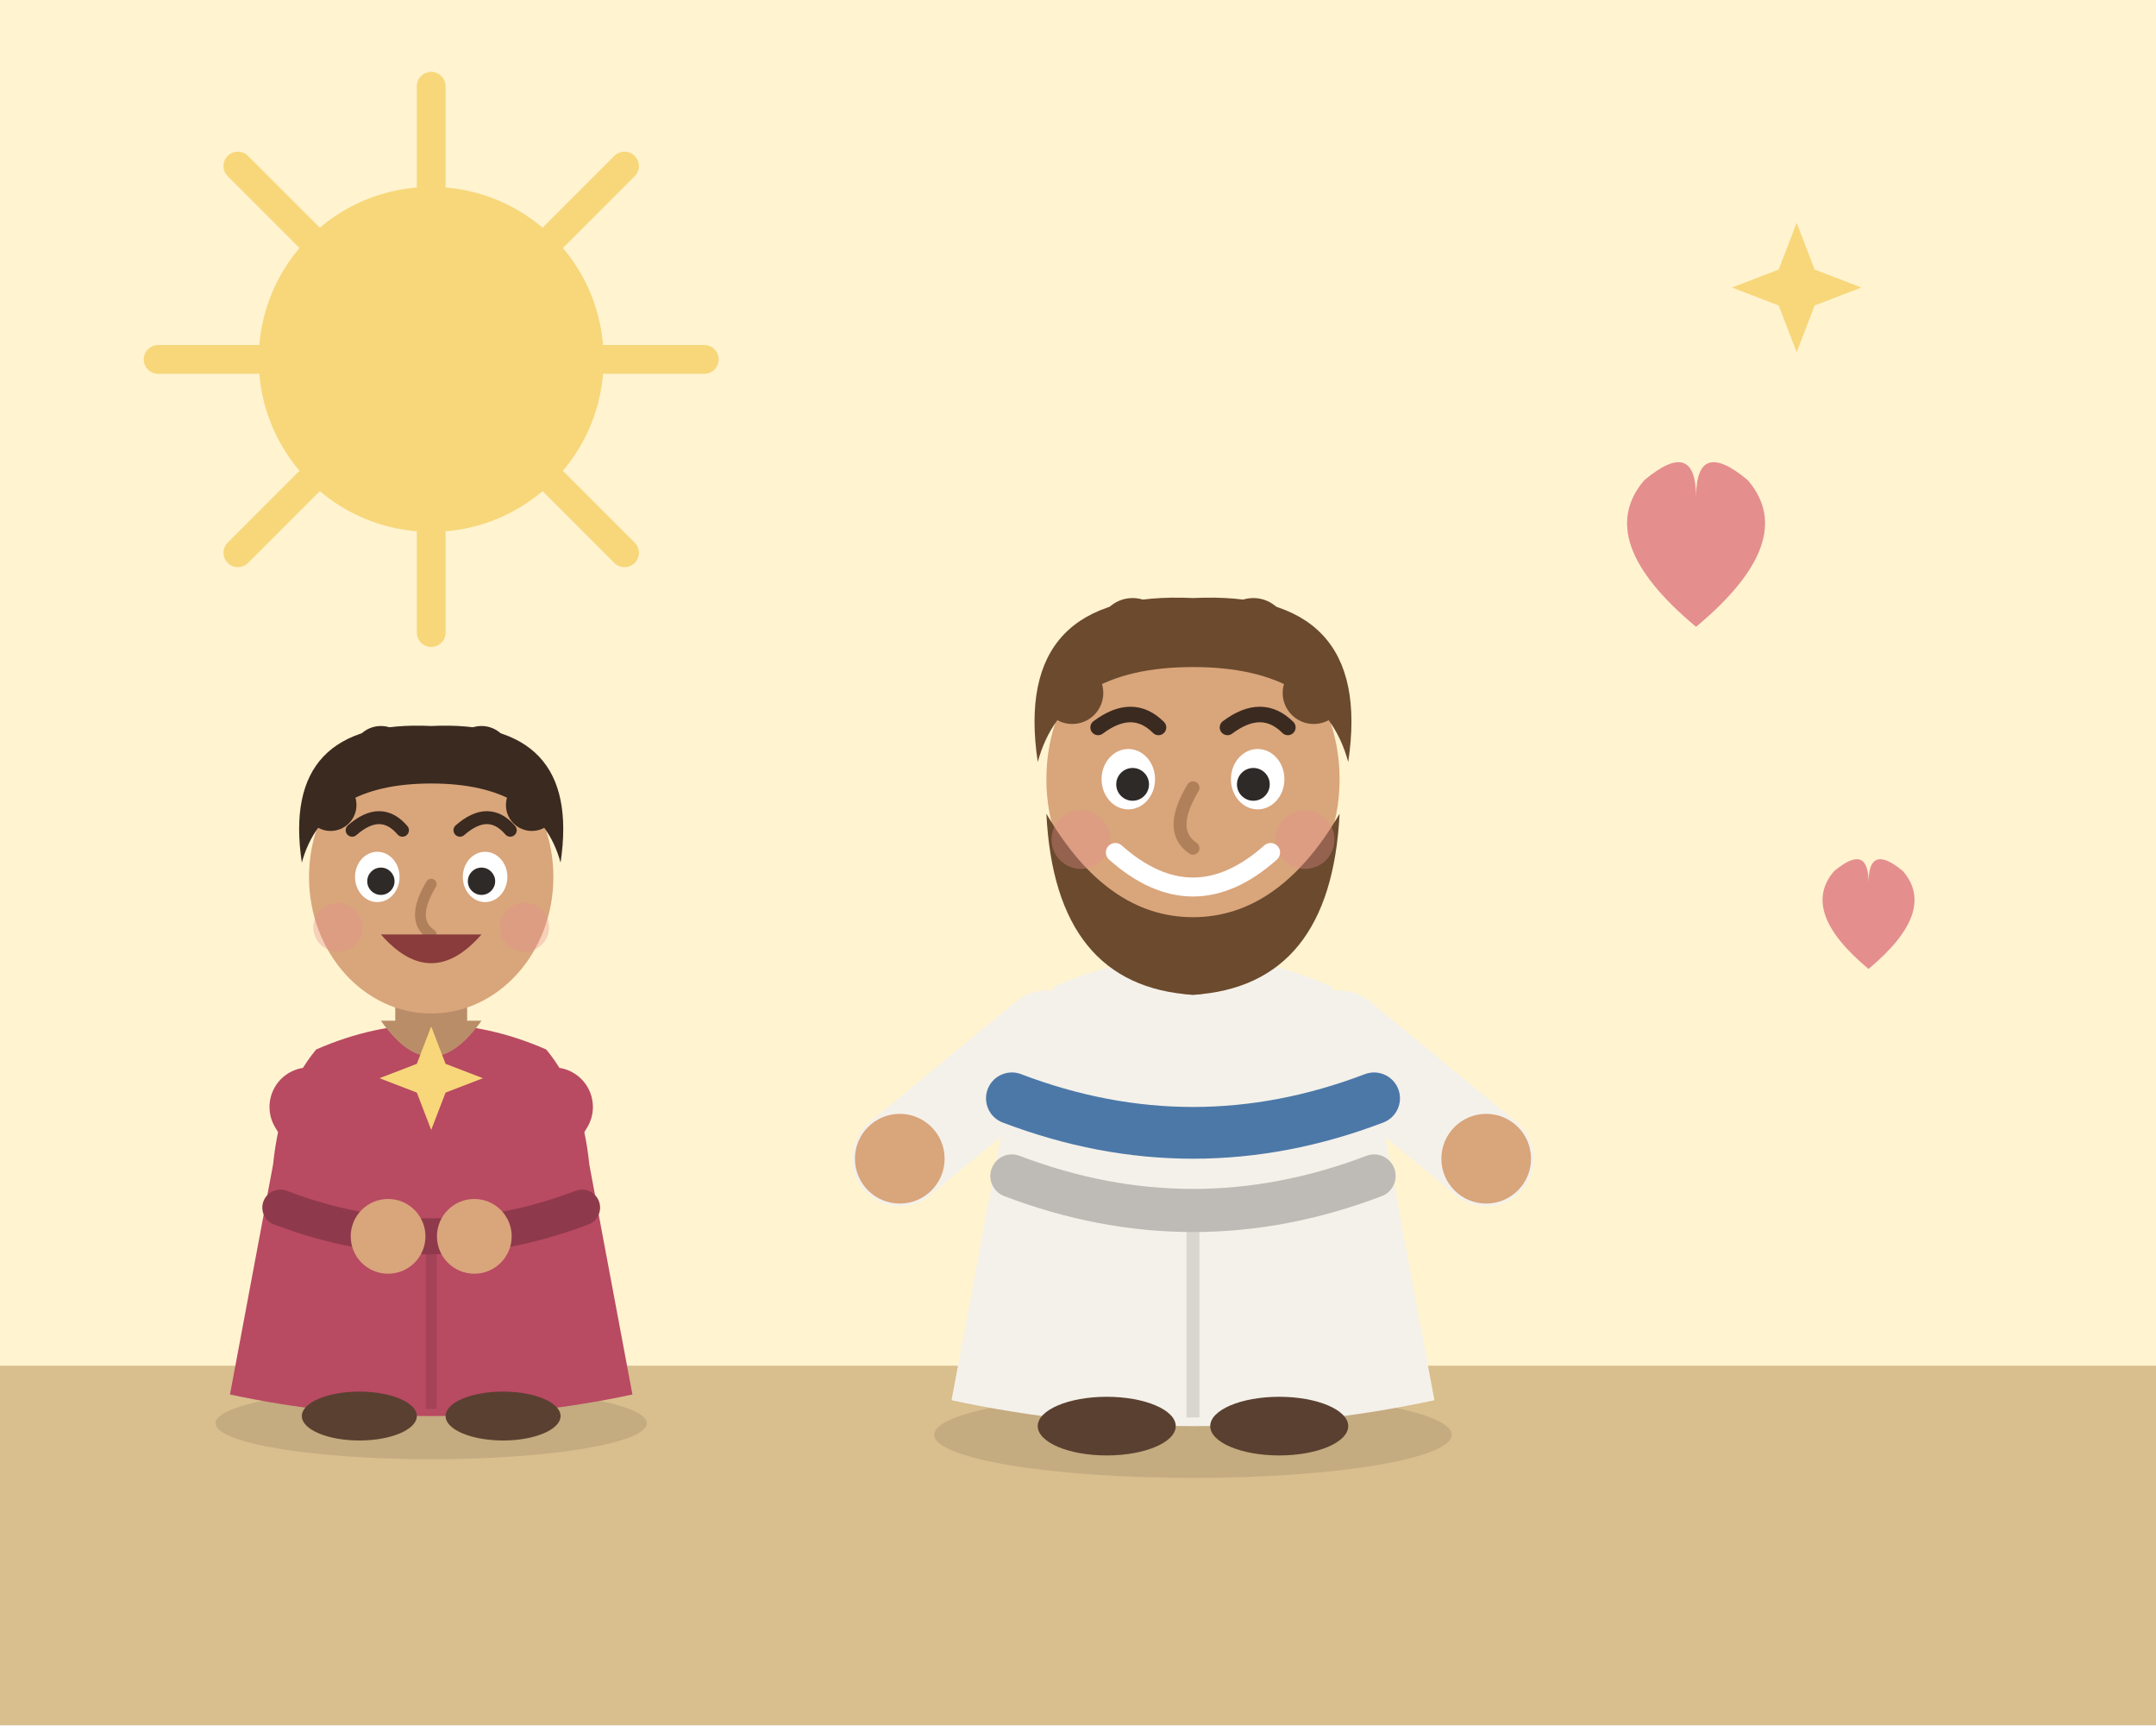
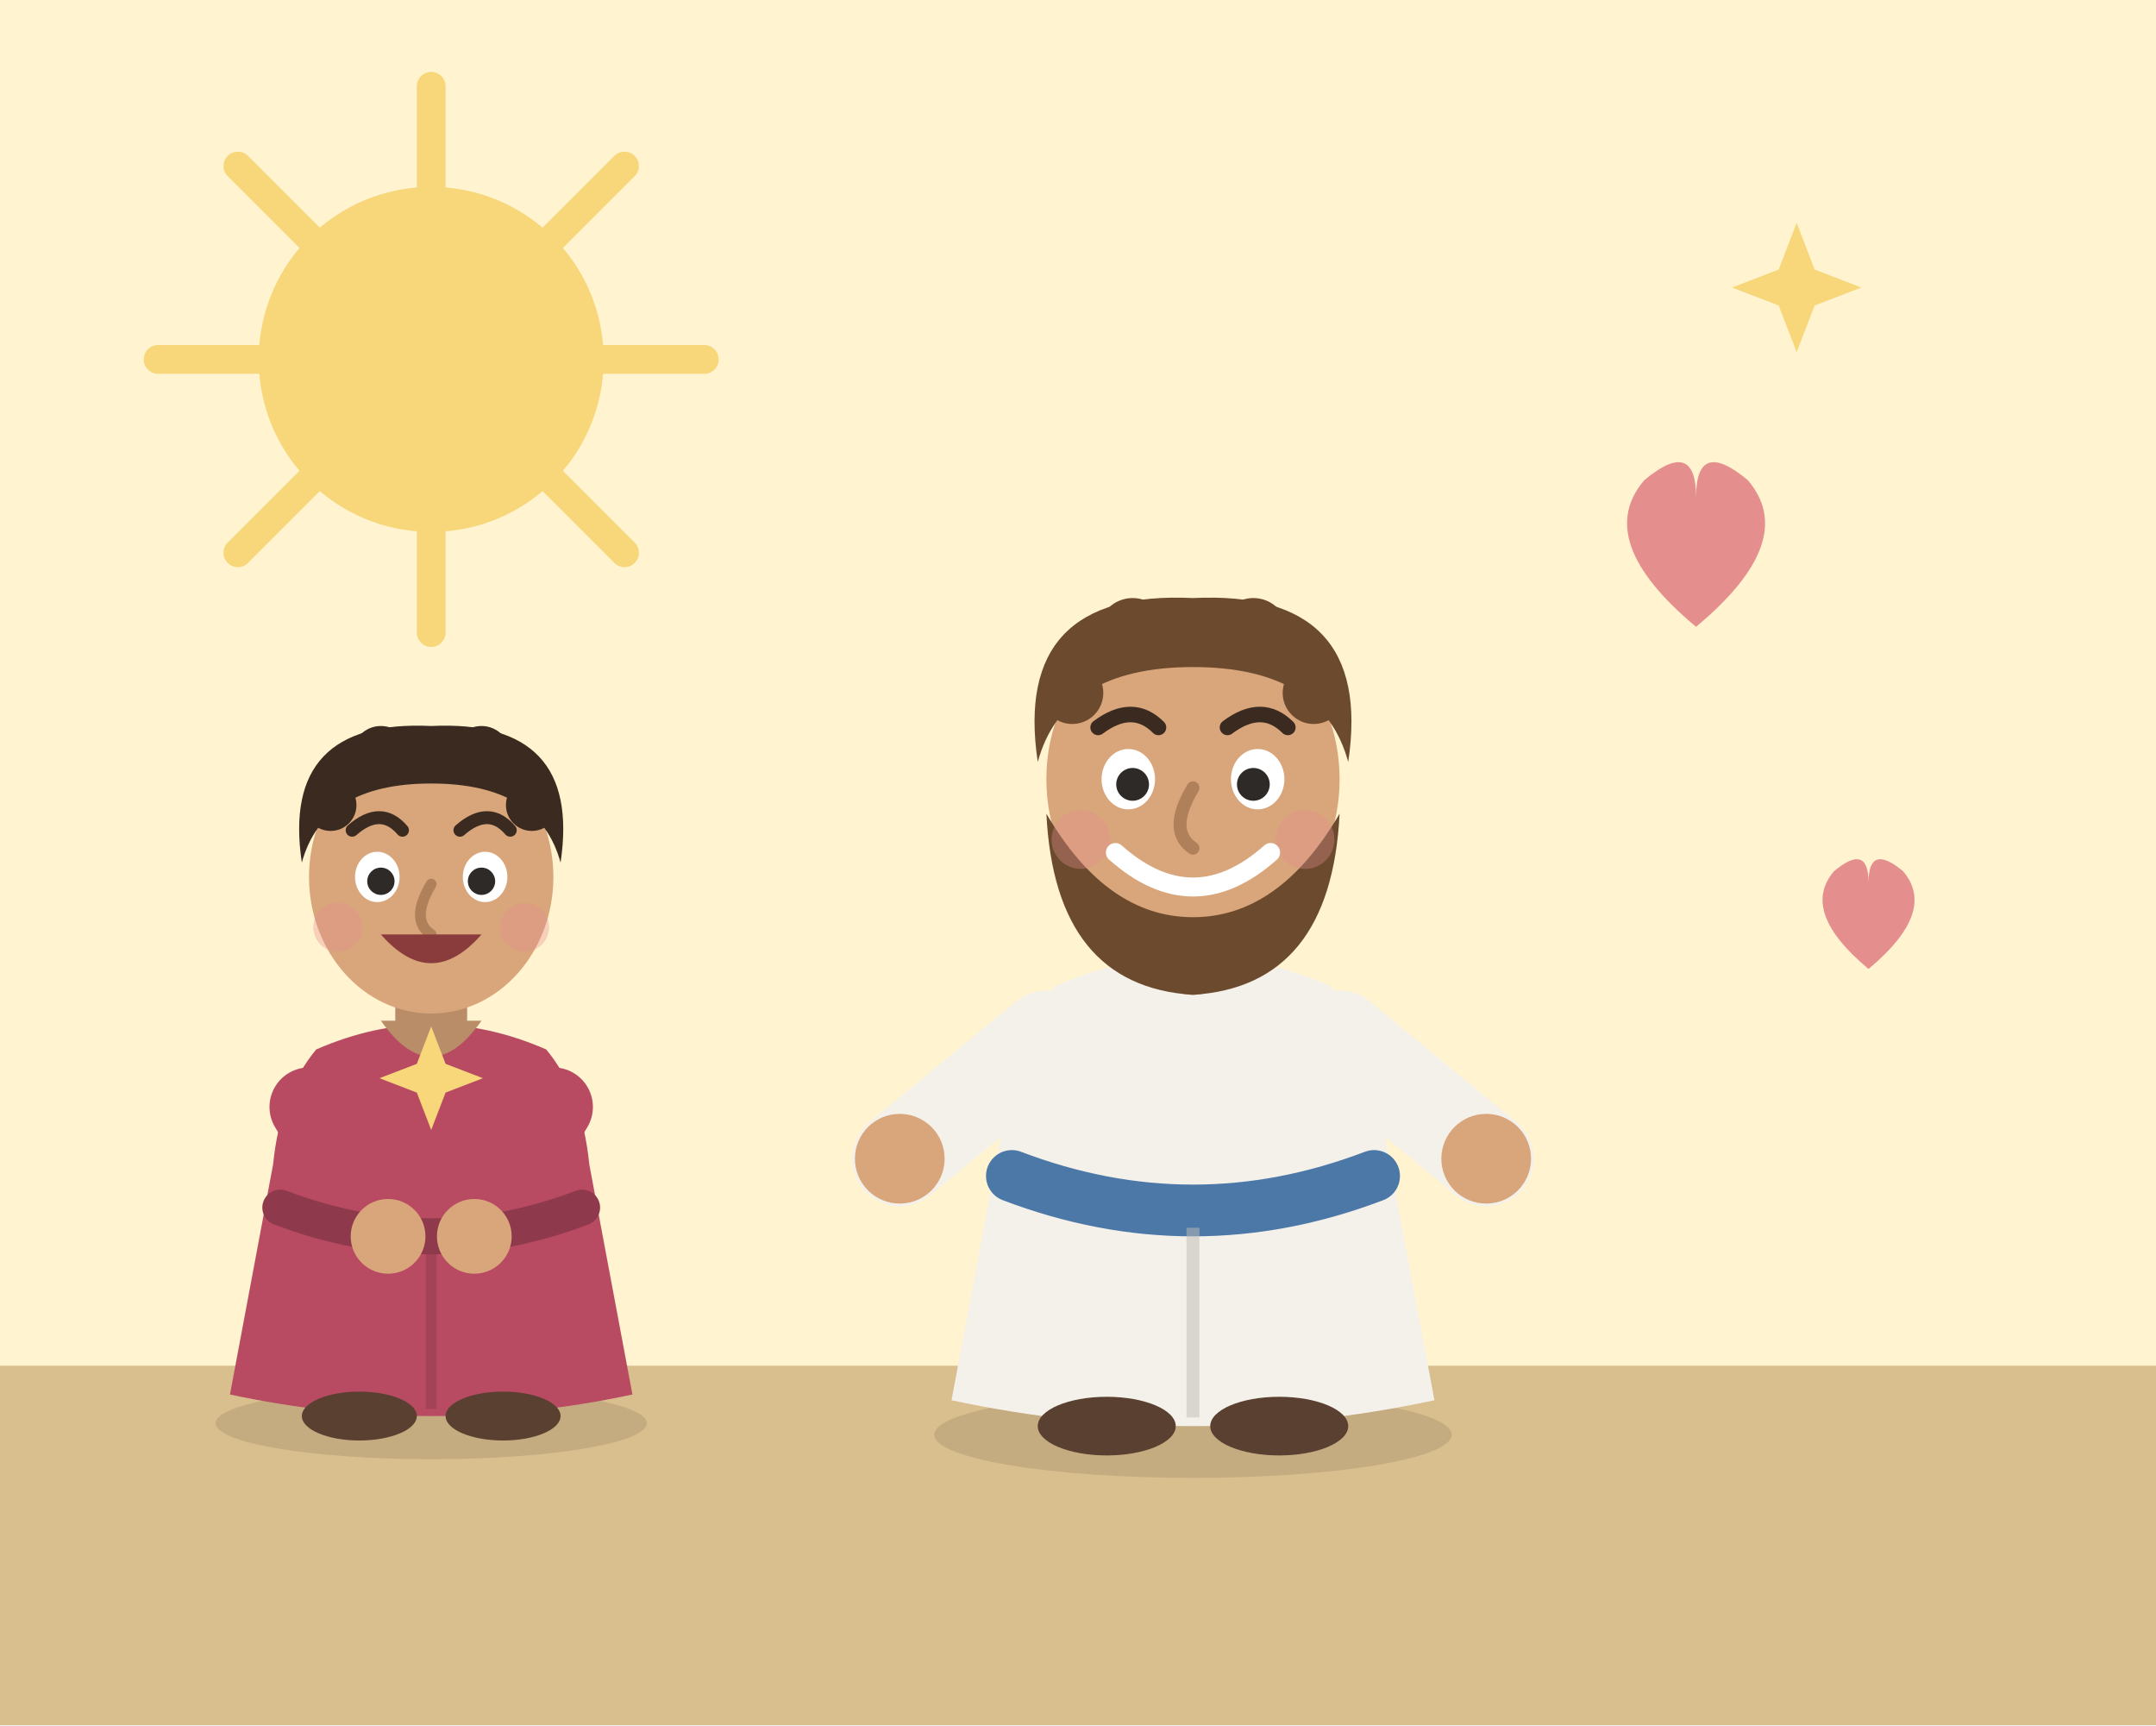
<svg xmlns="http://www.w3.org/2000/svg" viewBox="0 0 300 240">
  <rect width="300" height="240" fill="#FFF3D0" />
  <rect y="190" width="300" height="50" fill="#D9BE8E" />
  <line x1="60" y1="50" x2="98.0" y2="50.0" stroke="#F7D77A" stroke-width="4" stroke-linecap="round" />
  <line x1="60" y1="50" x2="86.9" y2="76.9" stroke="#F7D77A" stroke-width="4" stroke-linecap="round" />
  <line x1="60" y1="50" x2="60.0" y2="88.0" stroke="#F7D77A" stroke-width="4" stroke-linecap="round" />
  <line x1="60" y1="50" x2="33.1" y2="76.9" stroke="#F7D77A" stroke-width="4" stroke-linecap="round" />
  <line x1="60" y1="50" x2="22.0" y2="50.0" stroke="#F7D77A" stroke-width="4" stroke-linecap="round" />
  <line x1="60" y1="50" x2="33.1" y2="23.1" stroke="#F7D77A" stroke-width="4" stroke-linecap="round" />
  <line x1="60" y1="50" x2="60.0" y2="12.0" stroke="#F7D77A" stroke-width="4" stroke-linecap="round" />
  <line x1="60" y1="50" x2="86.9" y2="23.1" stroke="#F7D77A" stroke-width="4" stroke-linecap="round" />
  <circle cx="60" cy="50" r="24" fill="#F7D77A" />
  <g transform="translate(130,74.8) scale(1.2)">
    <ellipse cx="30" cy="104" rx="30" ry="5" fill="#000" opacity=".1" />
    <line x1="13" y1="58" x2="-4" y2="72" stroke="#F4F1EA" stroke-width="11" stroke-linecap="round" />
    <line x1="47" y1="58" x2="64" y2="72" stroke="#F4F1EA" stroke-width="11" stroke-linecap="round" />
    <rect x="25" y="40" width="10" height="14" rx="4" fill="#BA8D69" />
    <path d="M14 52Q30 45 46 52Q51 58 52 68L58 100Q30 106 2 100L8 68Q9 58 14 52Z" fill="#F4F1EA" />
-     <path d="M9 74Q30 82 51 74" stroke="#BEBBB6" stroke-width="5" fill="none" stroke-linecap="round" />
+     <path d="M9 74Q30 82 51 74" stroke="#4C78A8" stroke-width="6" fill="none" stroke-linecap="round" />
    <path d="M30 80V102" stroke="#BEBBB6" stroke-width="1.5" opacity=".5" />
    <ellipse cx="20" cy="103" rx="8" ry="3.4" fill="#5A4030" />
    <ellipse cx="40" cy="103" rx="8" ry="3.4" fill="#5A4030" />
    <path d="M23 48Q30 58 37 48Z" fill="#BA8D69" />
    <circle cx="-4" cy="72" r="5.2" fill="#D9A57B" />
    <circle cx="64" cy="72" r="5.2" fill="#D9A57B" />
    <ellipse cx="30" cy="28" rx="17" ry="19" fill="#D9A57B" />
    <path d="M12 26Q9 6 30 7Q51 6 48 26Q45 15 30 15Q15 15 12 26Z" fill="#6B4A2E" />
    <circle cx="16" cy="18" r="3.6" fill="#6B4A2E" />
    <circle cx="44" cy="18" r="3.6" fill="#6B4A2E" />
    <circle cx="23" cy="11" r="4" fill="#6B4A2E" />
    <circle cx="37" cy="11" r="4" fill="#6B4A2E" />
    <path d="M13 32Q14 52 30 53Q46 52 47 32Q40 44 30 44Q20 44 13 32Z" fill="#6B4A2E" />
    <ellipse cx="22.5" cy="28" rx="3.1" ry="3.5" fill="#fff" />
    <ellipse cx="37.5" cy="28" rx="3.1" ry="3.5" fill="#fff" />
    <circle cx="23" cy="28.6" r="1.9" fill="#2E2A28" />
    <circle cx="37" cy="28.6" r="1.9" fill="#2E2A28" />
    <circle cx="17" cy="35" r="3.4" fill="#E58E8E" opacity=".35" />
    <circle cx="43" cy="35" r="3.4" fill="#E58E8E" opacity=".35" />
    <path d="M30 29q-3 5 0 7" stroke="#B0805A" stroke-width="1.5" fill="none" stroke-linecap="round" />
    <path d="M21 36.5q9 8 18 0" stroke="#FFFFFF" stroke-width="2.2" fill="none" stroke-linecap="round" />
    <path d="M19 22q4-3 7 0M34 22q4-3 7 0" stroke="#3A2A20" stroke-width="1.8" fill="none" stroke-linecap="round" />
-   </g>
-   <g transform="translate(130,64) scale(1.2)">
-     <path d="M9 74Q30 82 51 74" stroke="#4C78A8" stroke-width="6" fill="none" stroke-linecap="round" />
  </g>
  <g transform="translate(30,94.0) scale(1.0)">
    <ellipse cx="30" cy="104" rx="30" ry="5" fill="#000" opacity=".1" />
    <line x1="13" y1="60" x2="24" y2="78" stroke="#B84A62" stroke-width="11" stroke-linecap="round" />
    <line x1="47" y1="60" x2="36" y2="78" stroke="#B84A62" stroke-width="11" stroke-linecap="round" />
    <rect x="25" y="40" width="10" height="14" rx="4" fill="#BA8D69" />
    <path d="M14 52Q30 45 46 52Q51 58 52 68L58 100Q30 106 2 100L8 68Q9 58 14 52Z" fill="#B84A62" />
    <path d="M9 74Q30 82 51 74" stroke="#8F394C" stroke-width="5" fill="none" stroke-linecap="round" />
    <path d="M30 80V102" stroke="#8F394C" stroke-width="1.5" opacity=".5" />
    <ellipse cx="20" cy="103" rx="8" ry="3.4" fill="#5A4030" />
    <ellipse cx="40" cy="103" rx="8" ry="3.4" fill="#5A4030" />
    <path d="M23 48Q30 58 37 48Z" fill="#BA8D69" />
    <circle cx="24" cy="78" r="5.2" fill="#D9A57B" />
    <circle cx="36" cy="78" r="5.2" fill="#D9A57B" />
    <ellipse cx="30" cy="28" rx="17" ry="19" fill="#D9A57B" />
    <path d="M12 26Q9 6 30 7Q51 6 48 26Q45 15 30 15Q15 15 12 26Z" fill="#3A2A20" />
    <circle cx="16" cy="18" r="3.6" fill="#3A2A20" />
    <circle cx="44" cy="18" r="3.6" fill="#3A2A20" />
    <circle cx="23" cy="11" r="4" fill="#3A2A20" />
    <circle cx="37" cy="11" r="4" fill="#3A2A20" />
    <ellipse cx="22.5" cy="28" rx="3.1" ry="3.5" fill="#fff" />
    <ellipse cx="37.5" cy="28" rx="3.1" ry="3.5" fill="#fff" />
    <circle cx="23" cy="28.6" r="1.9" fill="#2E2A28" />
    <circle cx="37" cy="28.6" r="1.9" fill="#2E2A28" />
    <circle cx="17" cy="35" r="3.4" fill="#E58E8E" opacity=".35" />
    <circle cx="43" cy="35" r="3.4" fill="#E58E8E" opacity=".35" />
    <path d="M30 29q-3 5 0 7" stroke="#B0805A" stroke-width="1.5" fill="none" stroke-linecap="round" />
    <path d="M23 36q7 8 14 0z" fill="#8A3B3B" />
    <path d="M19 21.5q4-3.5 7 0M34 21.5q4-3.5 7 0" stroke="#3A2A20" stroke-width="1.8" fill="none" stroke-linecap="round" />
  </g>
  <g transform="translate(236,80) scale(1.2)">
    <path d="M0 6q-12-10-6-17q6-5 6 2q0-7 6-2q6 7-6 17z" fill="#E58E8E" />
  </g>
  <g transform="translate(260,130) scale(0.8)">
    <path d="M0 6q-12-10-6-17q6-5 6 2q0-7 6-2q6 7-6 17z" fill="#E58E8E" />
  </g>
  <g transform="translate(60,150) scale(0.8)">
    <path d="M0-9l2.5 6.5L9 0l-6.5 2.5L0 9l-2.5-6.5L-9 0l6.5-2.5z" fill="#F7D77A" />
  </g>
  <g transform="translate(250,40) scale(1)">
    <path d="M0-9l2.5 6.5L9 0l-6.5 2.5L0 9l-2.5-6.5L-9 0l6.5-2.5z" fill="#F7D77A" />
  </g>
</svg>
